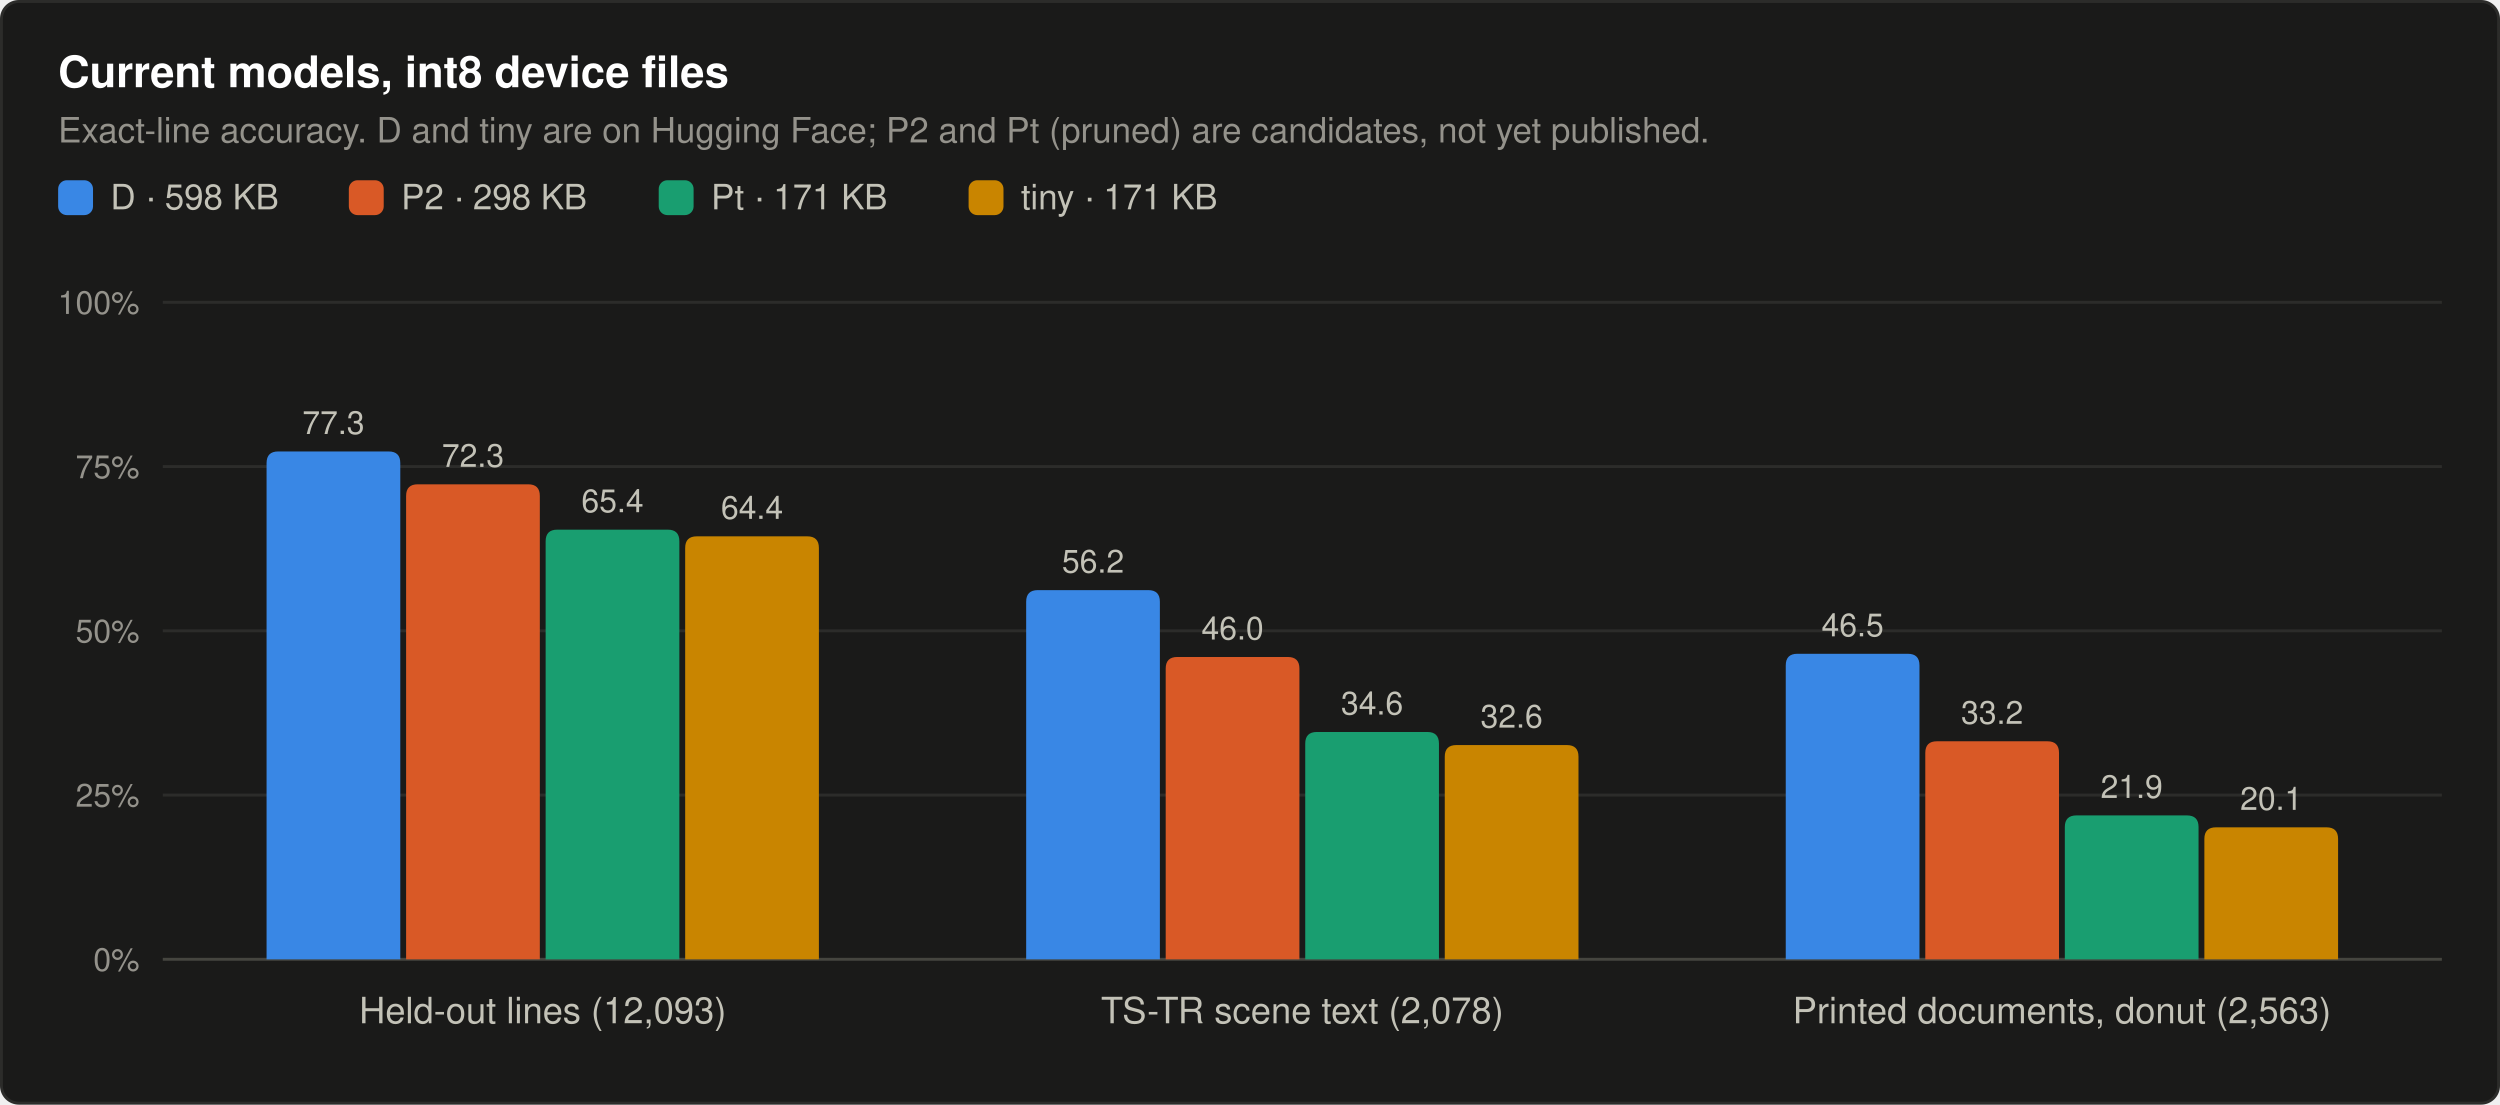
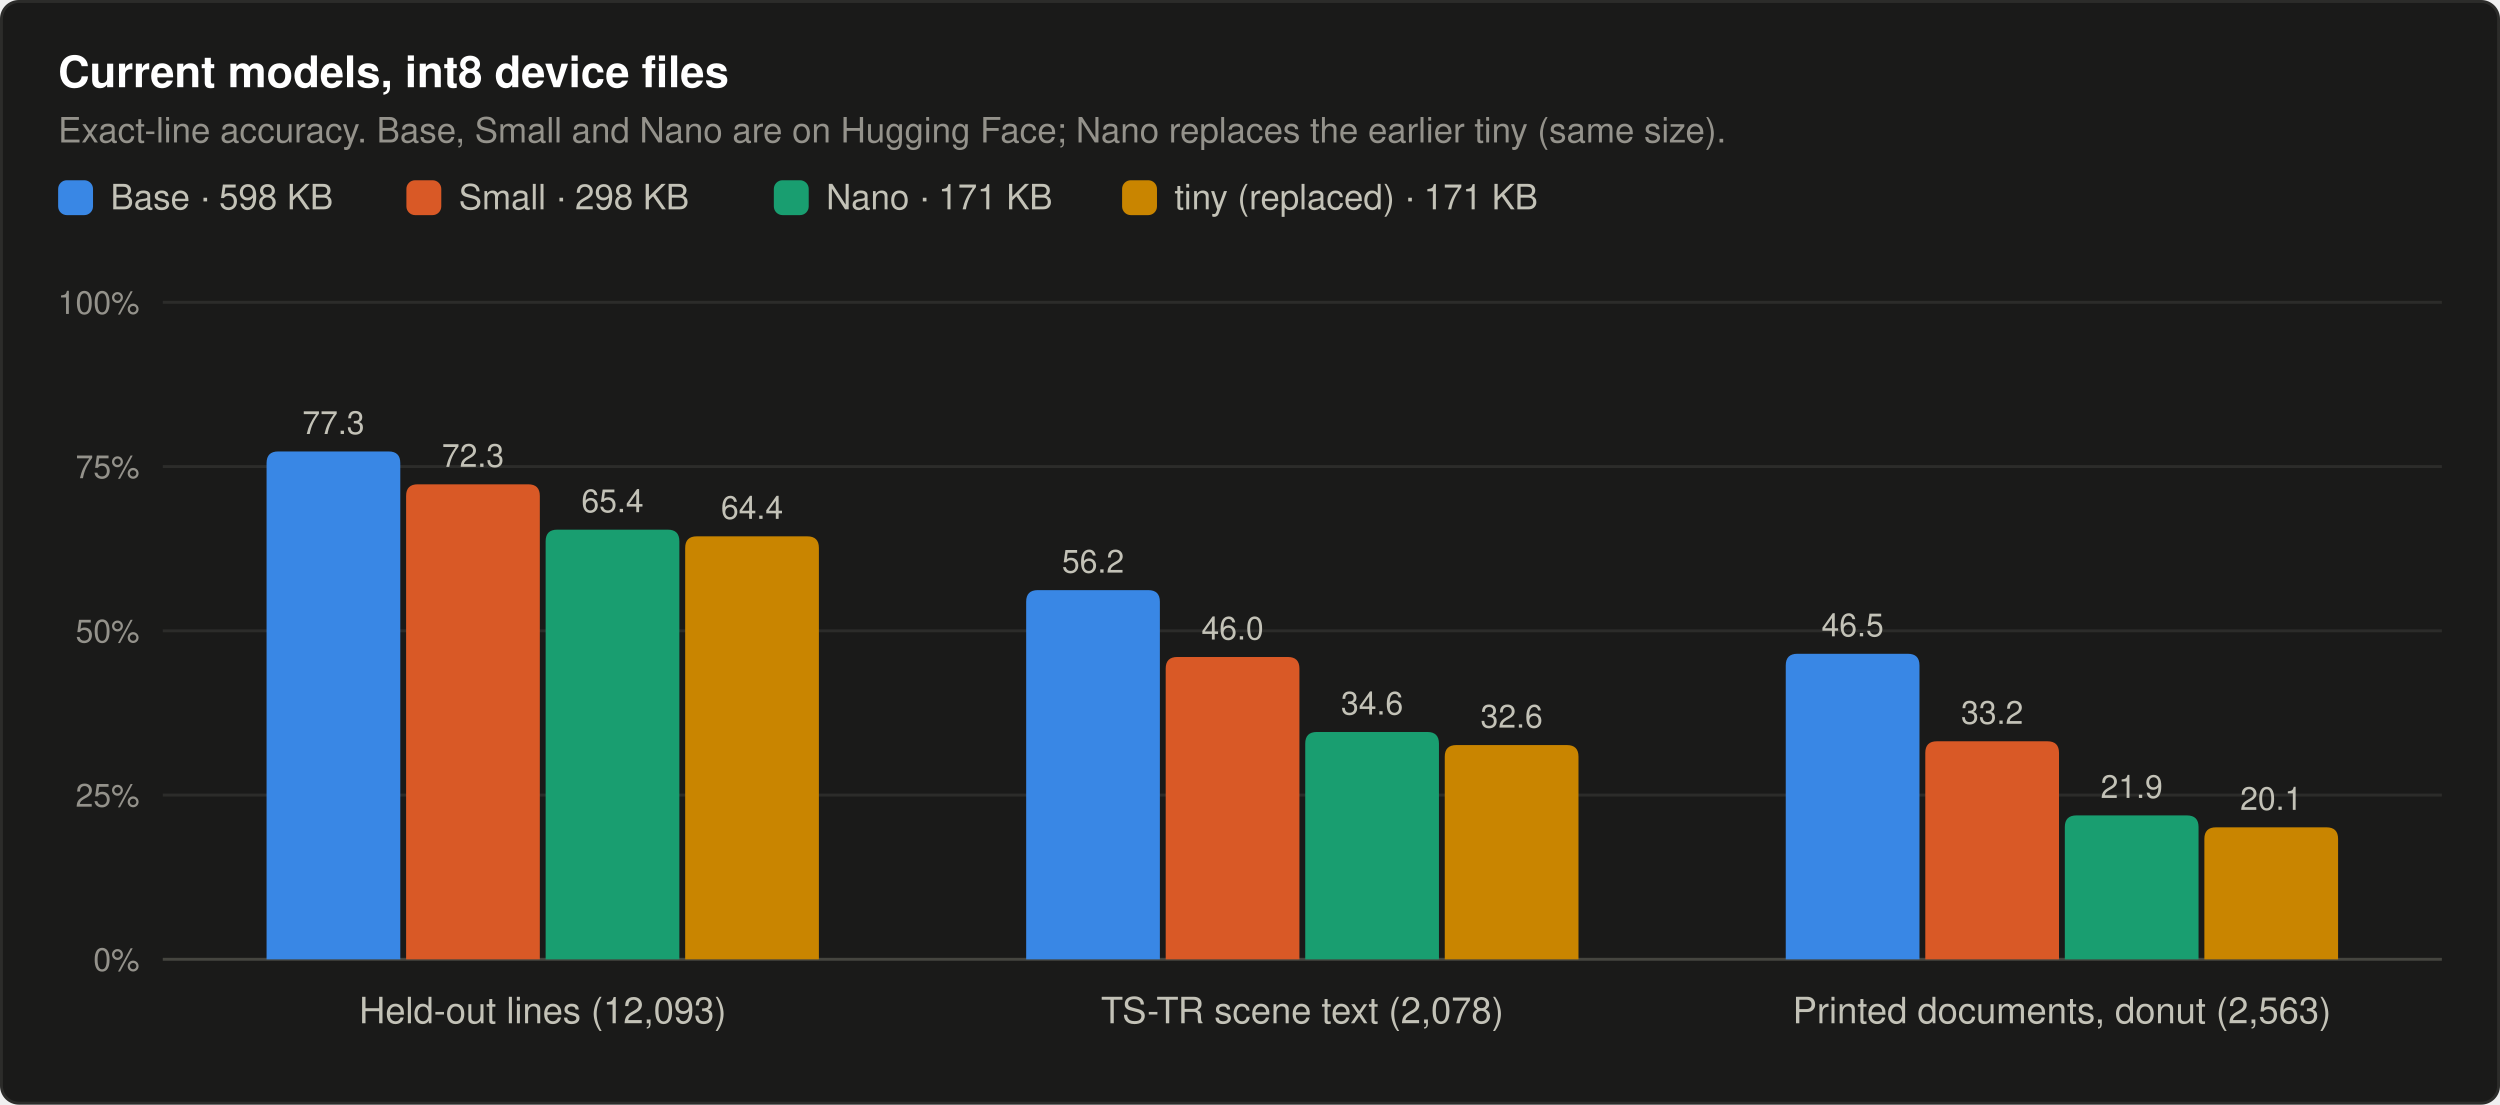
<svg xmlns="http://www.w3.org/2000/svg" viewBox="0 0 860 380" width="860" height="380" font-family="-apple-system, BlinkMacSystemFont, 'Segoe UI', Helvetica, Arial, sans-serif">
  <rect x="0.5" y="0.5" width="859" height="379" rx="6" fill="#1a1a19" stroke="#2c2c2a" />
  <text x="20" y="30" font-size="15" font-weight="600" fill="#ffffff">Current models, int8 device files</text>
-   <text x="20" y="49" font-size="12" fill="#94928b">Exact-line accuracy. D and tiny are on Hugging Face; P2 and Pt (pruned) are candidates, not yet published.</text>
+   <text x="20" y="49" font-size="12" fill="#94928b">Exact-line accuracy. Base, Small and Nano are on Hugging Face; Nano replaces the earlier tiny (same size).</text>
  <rect x="20" y="62" width="12" height="12" rx="3" fill="#3987e5" />
-   <text x="38" y="72" font-size="12" fill="#c3c2b7">D · 598 KB</text>
-   <rect x="120.0" y="62" width="12" height="12" rx="3" fill="#d95926" />
-   <text x="138.0" y="72" font-size="12" fill="#c3c2b7">P2 · 298 KB</text>
-   <rect x="226.6" y="62" width="12" height="12" rx="3" fill="#199e70" />
-   <text x="244.6" y="72" font-size="12" fill="#c3c2b7">Pt · 171 KB</text>
-   <rect x="333.2" y="62" width="12" height="12" rx="3" fill="#c98500" />
-   <text x="351.2" y="72" font-size="12" fill="#c3c2b7">tiny · 171 KB</text>
+   <text x="38" y="72" font-size="12" fill="#c3c2b7">Base · 598 KB</text>
+   <rect x="139.8" y="62" width="12" height="12" rx="3" fill="#d95926" />
+   <text x="157.8" y="72" font-size="12" fill="#c3c2b7">Small · 298 KB</text>
+   <rect x="266.2" y="62" width="12" height="12" rx="3" fill="#199e70" />
+   <text x="284.2" y="72" font-size="12" fill="#c3c2b7">Nano · 171 KB</text>
+   <rect x="386.0" y="62" width="12" height="12" rx="3" fill="#c98500" />
+   <text x="404.0" y="72" font-size="12" fill="#c3c2b7">tiny (replaced) · 171 KB</text>
  <line x1="56" x2="840" y1="330.0" y2="330.0" stroke="#45453f" />
  <text x="48" y="334.0" font-size="11" text-anchor="end" fill="#94928b">0%</text>
  <line x1="56" x2="840" y1="273.5" y2="273.5" stroke="#2c2c2a" />
  <text x="48" y="277.5" font-size="11" text-anchor="end" fill="#94928b">25%</text>
  <line x1="56" x2="840" y1="217.0" y2="217.0" stroke="#2c2c2a" />
  <text x="48" y="221.0" font-size="11" text-anchor="end" fill="#94928b">50%</text>
  <line x1="56" x2="840" y1="160.5" y2="160.5" stroke="#2c2c2a" />
  <text x="48" y="164.5" font-size="11" text-anchor="end" fill="#94928b">75%</text>
  <line x1="56" x2="840" y1="104.0" y2="104.0" stroke="#2c2c2a" />
  <text x="48" y="108.0" font-size="11" text-anchor="end" fill="#94928b">100%</text>
  <path d="M91.7,330.0 V159.3 Q91.7,155.3 95.7,155.3 H133.7 Q137.7,155.3 137.7,159.3 V330.0 Z" fill="#3987e5" />
  <text x="114.7" y="149.3" font-size="11" text-anchor="middle" fill="#c3c2b7">77.3</text>
  <path d="M139.7,330.0 V170.6 Q139.7,166.6 143.7,166.6 H181.7 Q185.7,166.6 185.7,170.6 V330.0 Z" fill="#d95926" />
  <text x="162.7" y="160.6" font-size="11" text-anchor="middle" fill="#c3c2b7">72.3</text>
  <path d="M187.7,330.0 V186.2 Q187.7,182.2 191.7,182.2 H229.7 Q233.7,182.2 233.7,186.2 V330.0 Z" fill="#199e70" />
  <text x="210.7" y="176.2" font-size="11" text-anchor="middle" fill="#c3c2b7">65.4</text>
  <path d="M235.7,330.0 V188.5 Q235.7,184.5 239.7,184.5 H277.7 Q281.7,184.5 281.7,188.5 V330.0 Z" fill="#c98500" />
  <text x="258.7" y="178.5" font-size="11" text-anchor="middle" fill="#c3c2b7">64.4</text>
  <text x="186.7" y="352" font-size="12.5" text-anchor="middle" fill="#c3c2b7">Held-out lines (12,093)</text>
  <path d="M353.0,330.0 V207.0 Q353.0,203.0 357.0,203.0 H395.0 Q399.0,203.0 399.0,207.0 V330.0 Z" fill="#3987e5" />
  <text x="376.0" y="197.0" font-size="11" text-anchor="middle" fill="#c3c2b7">56.2</text>
  <path d="M401.0,330.0 V230.0 Q401.0,226.0 405.0,226.0 H443.0 Q447.0,226.0 447.0,230.0 V330.0 Z" fill="#d95926" />
  <text x="424.0" y="220.0" font-size="11" text-anchor="middle" fill="#c3c2b7">46.0</text>
  <path d="M449.0,330.0 V255.8 Q449.0,251.8 453.0,251.8 H491.0 Q495.0,251.8 495.0,255.8 V330.0 Z" fill="#199e70" />
  <text x="472.0" y="245.8" font-size="11" text-anchor="middle" fill="#c3c2b7">34.6</text>
  <path d="M497.0,330.0 V260.3 Q497.0,256.3 501.0,256.3 H539.0 Q543.0,256.3 543.0,260.3 V330.0 Z" fill="#c98500" />
  <text x="520.0" y="250.3" font-size="11" text-anchor="middle" fill="#c3c2b7">32.6</text>
  <text x="448.0" y="352" font-size="12.5" text-anchor="middle" fill="#c3c2b7">TS-TR scene text (2,078)</text>
  <path d="M614.3,330.0 V228.9 Q614.3,224.9 618.3,224.9 H656.3 Q660.3,224.9 660.3,228.9 V330.0 Z" fill="#3987e5" />
  <text x="637.3" y="218.9" font-size="11" text-anchor="middle" fill="#c3c2b7">46.5</text>
  <path d="M662.3,330.0 V259.0 Q662.3,255.0 666.3,255.0 H704.3 Q708.3,255.0 708.3,259.0 V330.0 Z" fill="#d95926" />
  <text x="685.3" y="249.0" font-size="11" text-anchor="middle" fill="#c3c2b7">33.2</text>
  <path d="M710.3,330.0 V284.5 Q710.3,280.5 714.3,280.5 H752.3 Q756.3,280.5 756.3,284.5 V330.0 Z" fill="#199e70" />
  <text x="733.3" y="274.5" font-size="11" text-anchor="middle" fill="#c3c2b7">21.9</text>
  <path d="M758.3,330.0 V288.6 Q758.3,284.6 762.3,284.6 H800.3 Q804.3,284.6 804.3,288.6 V330.0 Z" fill="#c98500" />
  <text x="781.3" y="278.6" font-size="11" text-anchor="middle" fill="#c3c2b7">20.1</text>
  <text x="709.3" y="352" font-size="12.5" text-anchor="middle" fill="#c3c2b7">Printed documents, donut (2,563)</text>
</svg>
